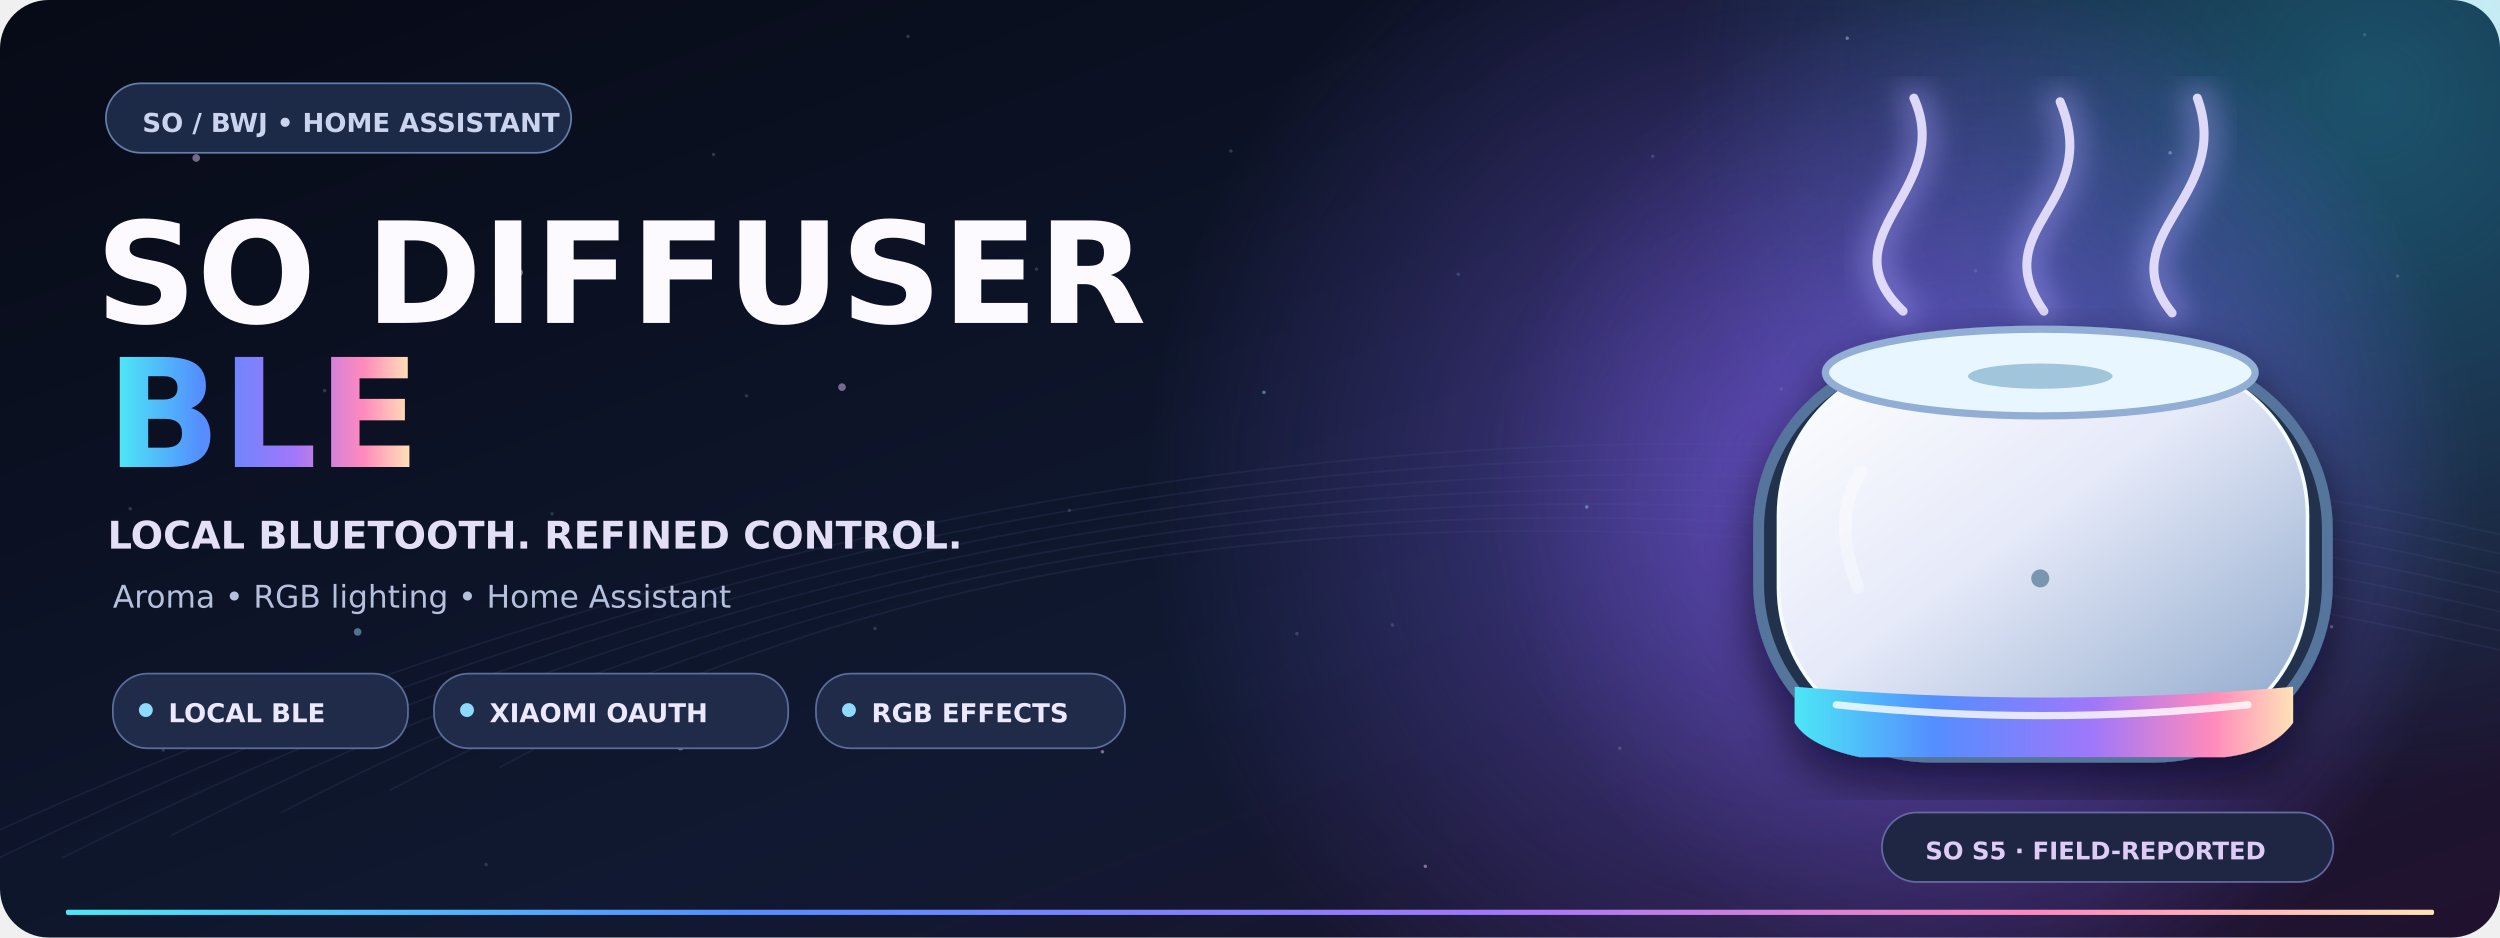
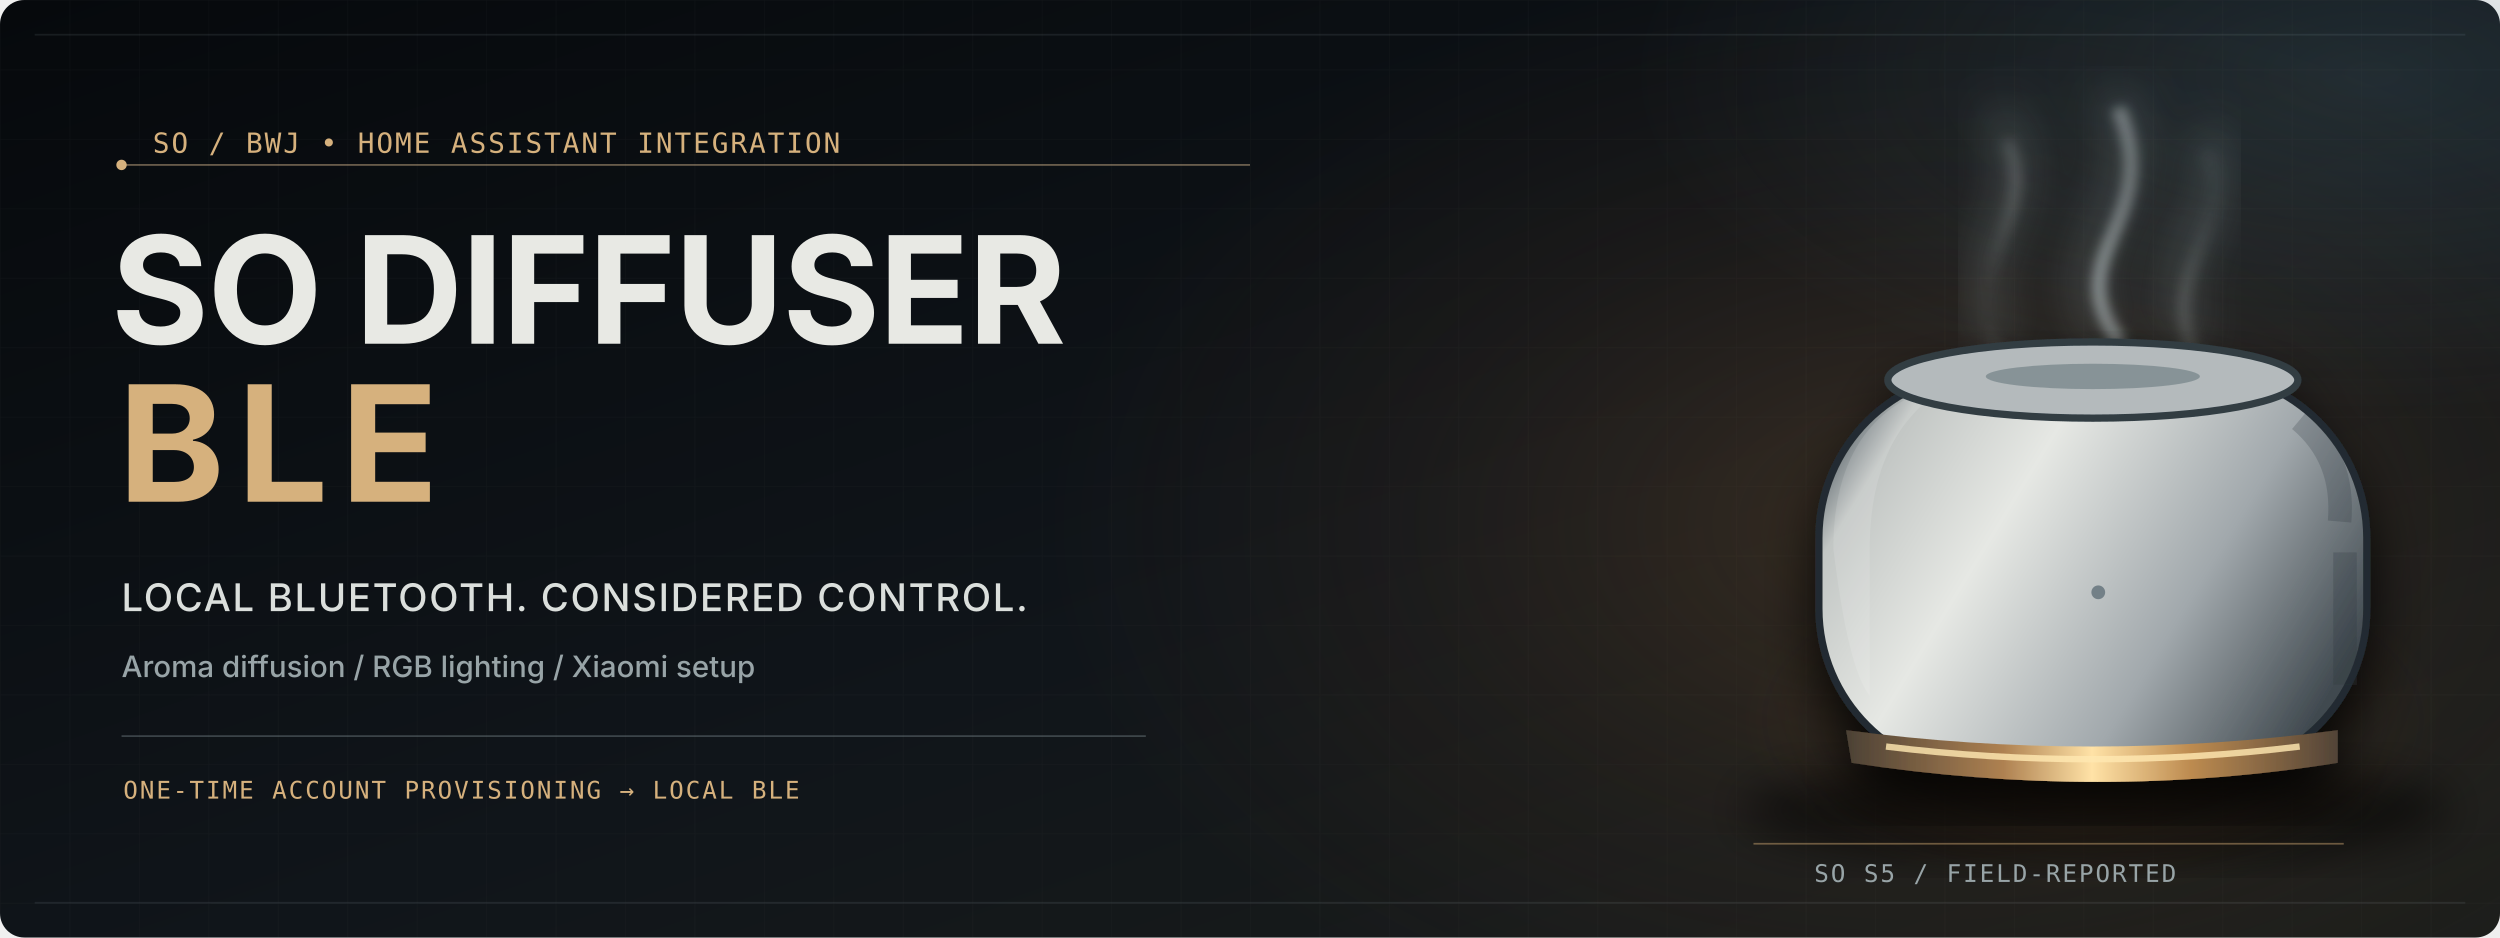
- <svg xmlns="http://www.w3.org/2000/svg" width="1440" height="540" viewBox="0 0 1440 540" role="img" aria-label="SO Diffuser BLE local Bluetooth for Home Assistant">
+ <svg xmlns="http://www.w3.org/2000/svg" width="1440" height="540" viewBox="0 0 1440 540" role="img" aria-label="Cinematic dark diffuser with local Bluetooth and subtle amber illumination">
  <defs>
-     <linearGradient id="bg" x1="0" y1="0" x2="1" y2="1">
-       <stop stop-color="#070A16" />
-       <stop offset=".6" stop-color="#101931" />
-       <stop offset="1" stop-color="#21122F" />
+     <linearGradient id="back" x1="0" y1="0" x2=".94" y2="1">
+       <stop stop-color="#06090C" />
+       <stop offset=".58" stop-color="#10151A" />
+       <stop offset="1" stop-color="#1B1D1B" />
    </linearGradient>
-     <linearGradient id="metal" x1="0" y1="0" x2="1" y2="1">
-       <stop stop-color="#FFFFFF" />
-       <stop offset=".45" stop-color="#E6EAF9" />
-       <stop offset="1" stop-color="#89A4C8" />
+     <linearGradient id="ceramic" x1="0" y1=".2" x2="1" y2=".65">
+       <stop stop-color="#59636A" />
+       <stop offset=".10" stop-color="#C2C6C4" />
+       <stop offset=".34" stop-color="#E6E8E4" />
+       <stop offset=".70" stop-color="#A1A8AC" />
+       <stop offset="1" stop-color="#414A50" />
    </linearGradient>
-     <linearGradient id="aura" x1="0" y1="0" x2="1" y2="0">
-       <stop stop-color="#4DE6F6" />
-       <stop offset=".28" stop-color="#548EFF" />
-       <stop offset=".6" stop-color="#A077FA" />
-       <stop offset=".84" stop-color="#FF8ABC" />
-       <stop offset="1" stop-color="#FFE0B7" />
+     <linearGradient id="edge" x1="0" y1="0" x2="1" y2="0">
+       <stop stop-color="#4B4135" />
+       <stop offset=".32" stop-color="#AE8151" />
+       <stop offset=".5" stop-color="#FFE2A6" />
+       <stop offset=".7" stop-color="#BD8B50" />
+       <stop offset="1" stop-color="#514337" />
    </linearGradient>
-     <linearGradient id="gold" x1="0" y1="0" x2="1" y2="0">
-       <stop stop-color="#B28756" />
-       <stop offset=".55" stop-color="#FFE8BB" />
-       <stop offset="1" stop-color="#CAA178" />
+     <linearGradient id="card" x1="0" y1="0" x2="1" y2="1">
+       <stop stop-color="#151B20" />
+       <stop offset="1" stop-color="#0A1015" />
    </linearGradient>
    <radialGradient id="halo">
-       <stop stop-color="#8764FE" stop-opacity=".50" />
-       <stop offset="1" stop-color="#8764FE" stop-opacity="0" />
+       <stop stop-color="#9E6B38" stop-opacity=".27" />
+       <stop offset=".60" stop-color="#89572C" stop-opacity=".09" />
+       <stop offset="1" stop-color="#985927" stop-opacity="0" />
    </radialGradient>
-     <radialGradient id="blue">
-       <stop stop-color="#3BDDFD" stop-opacity=".30" />
-       <stop offset="1" stop-color="#3BDDFD" stop-opacity="0" />
+     <radialGradient id="cool">
+       <stop stop-color="#7199A4" stop-opacity=".18" />
+       <stop offset="1" stop-color="#7199A4" stop-opacity="0" />
    </radialGradient>
-     <linearGradient id="panel" x1="0" y1="0" x2="1" y2="1">
-       <stop stop-color="#202C4A" />
-       <stop offset="1" stop-color="#191D39" />
+     <linearGradient id="mist">
+       <stop stop-color="#E1E8E5" stop-opacity="0" />
+       <stop offset=".45" stop-color="#CCD8DB" stop-opacity=".55" />
+       <stop offset="1" stop-color="#DCE5E4" stop-opacity=".02" />
    </linearGradient>
-     <filter id="glow">
-       <feGaussianBlur stdDeviation="8" />
+     <filter id="soft">
+       <feGaussianBlur stdDeviation="12" />
    </filter>
-     <filter id="shadow">
-       <feDropShadow dx="0" dy="12" stdDeviation="13" flood-color="#020512" flood-opacity=".65" />
+     <filter id="fog">
+       <feGaussianBlur stdDeviation="3" />
    </filter>
+     <filter id="drop">
+       <feDropShadow dx="0" dy="18" stdDeviation="15" flood-color="#000" flood-opacity=".85" />
+     </filter>
+     <pattern id="scan" width="40" height="40" patternUnits="userSpaceOnUse">
+       <path d="M40 0H0V40" fill="none" stroke="#9DABAF" stroke-opacity=".045" stroke-width=".7" />
+     </pattern>
  </defs>
-   <rect x="0" y="0" width="1440" height="540" rx="28" fill="url(#bg)" stroke="none" stroke-width="1" />
-   <circle cx="1036.8" cy="280.8" r="378" fill="url(#halo)" />
-   <circle cx="1368" cy="54" r="405" fill="url(#blue)" />
-   <circle cx="113" cy="91" r="2.2" fill="#EBCFFF" opacity=".47" />
-   <circle cx="430" cy="228" r="1" fill="#9FD8FF" opacity=".19" />
-   <circle cx="747" cy="365" r="1" fill="#EBCFFF" opacity=".19" />
-   <circle cx="1064" cy="22" r="1" fill="#9FD8FF" opacity=".47" />
-   <circle cx="1381" cy="159" r="1" fill="#EBCFFF" opacity=".19" />
-   <circle cx="318" cy="296" r="1" fill="#9FD8FF" opacity=".19" />
-   <circle cx="635" cy="433" r="1" fill="#EBCFFF" opacity=".47" />
-   <circle cx="952" cy="90" r="1" fill="#9FD8FF" opacity=".19" />
-   <circle cx="1269" cy="227" r="1" fill="#EBCFFF" opacity=".19" />
-   <circle cx="206" cy="364" r="2.2" fill="#9FD8FF" opacity=".47" />
-   <circle cx="523" cy="21" r="1" fill="#EBCFFF" opacity=".19" />
-   <circle cx="840" cy="158" r="1" fill="#9FD8FF" opacity=".19" />
-   <circle cx="1157" cy="295" r="1" fill="#EBCFFF" opacity=".47" />
-   <circle cx="94" cy="432" r="1" fill="#9FD8FF" opacity=".19" />
-   <circle cx="411" cy="89" r="1" fill="#EBCFFF" opacity=".19" />
-   <circle cx="728" cy="226" r="1" fill="#9FD8FF" opacity=".47" />
-   <circle cx="1045" cy="363" r="1" fill="#EBCFFF" opacity=".19" />
-   <circle cx="1362" cy="20" r="1" fill="#9FD8FF" opacity=".19" />
-   <circle cx="299" cy="157" r="2.2" fill="#EBCFFF" opacity=".47" />
-   <circle cx="616" cy="294" r="1" fill="#9FD8FF" opacity=".19" />
-   <circle cx="933" cy="431" r="1" fill="#EBCFFF" opacity=".19" />
-   <circle cx="1250" cy="88" r="1" fill="#9FD8FF" opacity=".47" />
-   <circle cx="187" cy="225" r="1" fill="#EBCFFF" opacity=".19" />
-   <circle cx="504" cy="362" r="1" fill="#9FD8FF" opacity=".19" />
-   <circle cx="821" cy="499" r="1" fill="#EBCFFF" opacity=".47" />
-   <circle cx="1138" cy="156" r="1" fill="#9FD8FF" opacity=".19" />
-   <circle cx="75" cy="293" r="1" fill="#EBCFFF" opacity=".19" />
-   <circle cx="392" cy="430" r="2.2" fill="#9FD8FF" opacity=".47" />
-   <circle cx="709" cy="87" r="1" fill="#EBCFFF" opacity=".19" />
-   <circle cx="1026" cy="224" r="1" fill="#9FD8FF" opacity=".19" />
-   <circle cx="1343" cy="361" r="1" fill="#EBCFFF" opacity=".47" />
-   <circle cx="280" cy="498" r="1" fill="#9FD8FF" opacity=".19" />
-   <circle cx="597" cy="155" r="1" fill="#EBCFFF" opacity=".19" />
-   <circle cx="914" cy="292" r="1" fill="#9FD8FF" opacity=".47" />
-   <circle cx="1231" cy="429" r="1" fill="#EBCFFF" opacity=".19" />
-   <circle cx="168" cy="86" r="1" fill="#9FD8FF" opacity=".19" />
-   <circle cx="485" cy="223" r="2.2" fill="#EBCFFF" opacity=".47" />
-   <circle cx="802" cy="360" r="1" fill="#9FD8FF" opacity=".19" />
-   <path d="M-90 520Q730 120 1510 325" stroke="#44517E" stroke-width="1" fill="none" stroke-linecap="round" stroke-linejoin="round" opacity=".19" />
-   <path d="M-27 507Q730 133 1510 336" stroke="#44517E" stroke-width="1" fill="none" stroke-linecap="round" stroke-linejoin="round" opacity=".19" />
-   <path d="M36 494Q730 146 1510 347" stroke="#44517E" stroke-width="1" fill="none" stroke-linecap="round" stroke-linejoin="round" opacity=".19" />
-   <path d="M99 481Q730 159 1510 358" stroke="#44517E" stroke-width="1" fill="none" stroke-linecap="round" stroke-linejoin="round" opacity=".19" />
-   <path d="M162 468Q730 172 1510 369" stroke="#44517E" stroke-width="1" fill="none" stroke-linecap="round" stroke-linejoin="round" opacity=".19" />
-   <path d="M225 455Q730 185 1510 380" stroke="#44517E" stroke-width="1" fill="none" stroke-linecap="round" stroke-linejoin="round" opacity=".19" />
-   <path d="M288 442Q730 198 1510 391" stroke="#44517E" stroke-width="1" fill="none" stroke-linecap="round" stroke-linejoin="round" opacity=".19" />
-   <rect x="61" y="48" width="268" height="40" rx="20" fill="#1C2A47" stroke="#637EA8" stroke-width="1" />
-   <text x="82" y="76" font-family="DejaVu Sans,Arial,sans-serif" font-size="15" font-weight="650" fill="#CAD4EF">SO / BWJ   •   HOME ASSISTANT</text>
-   <text x="55" y="186" font-family="DejaVu Sans,Arial,sans-serif" font-size="81" font-weight="750" fill="#FCFAFF">SO DIFFUSER</text>
-   <text x="61" y="269" font-family="DejaVu Sans,Arial,sans-serif" font-size="87" font-weight="750" fill="url(#aura)">BLE</text>
-   <text x="62" y="316" font-family="DejaVu Sans,Arial,sans-serif" font-size="22" font-weight="600" fill="#E3DFF6">LOCAL BLUETOOTH. REFINED CONTROL.</text>
-   <text x="65" y="350" font-family="DejaVu Sans,Arial,sans-serif" font-size="18" font-weight="450" fill="#B4C0DC">Aroma • RGB lighting • Home Assistant</text>
-   <rect x="65" y="388" width="170" height="43" rx="20" fill="#202A49" stroke="#5C6D9C" stroke-width="1" />
-   <circle cx="84" cy="409" r="4" fill="#8CDBFF" />
-   <text x="97" y="416" font-family="DejaVu Sans,Arial,sans-serif" font-size="15" font-weight="650" fill="#ECE9FF">LOCAL BLE</text>
-   <rect x="250" y="388" width="204" height="43" rx="20" fill="#202A49" stroke="#5C6D9C" stroke-width="1" />
-   <circle cx="269" cy="409" r="4" fill="#8CDBFF" />
-   <text x="282" y="416" font-family="DejaVu Sans,Arial,sans-serif" font-size="15" font-weight="650" fill="#ECE9FF">XIAOMI OAUTH</text>
-   <rect x="470" y="388" width="178" height="43" rx="20" fill="#202A49" stroke="#5C6D9C" stroke-width="1" />
-   <circle cx="489" cy="409" r="4" fill="#8CDBFF" />
-   <text x="502" y="416" font-family="DejaVu Sans,Arial,sans-serif" font-size="15" font-weight="650" fill="#ECE9FF">RGB EFFECTS</text>
-   <circle cx="1144" cy="281" r="285" fill="url(#halo)" />
-   <g transform="translate(910 -9) scale(1.04)">
-     <path d="M179 181C135 139 208 114 185 63 M257 181C224 134 290 122 266 65 M328 182C293 139 362 118 342 63" stroke="#A7A4FF" stroke-width="16" fill="none" stroke-linecap="round" stroke-linejoin="round" opacity=".44" filter="url(#glow)" />
-     <path d="M179 181C135 139 208 114 185 63 M257 181C224 134 290 122 266 65 M328 182C293 139 362 118 342 63" stroke="#E9E3FF" stroke-width="5" fill="none" stroke-linecap="round" stroke-linejoin="round" opacity=".92" />
-     <g filter="url(#shadow)">
-       <rect x="99" y="206" width="315" height="222" rx="96" fill="#21324E" stroke="#56749C" stroke-width="6" />
-       <rect x="110" y="208" width="293" height="212" rx="86" fill="url(#metal)" stroke="#F5FCFF" stroke-width="2" />
-       <ellipse cx="255" cy="215" rx="119" ry="24" fill="#E8F7FF" stroke="#92AED4" stroke-width="4" />
-       <ellipse cx="255" cy="217" rx="40" ry="7" fill="#85B2CC" opacity=".72" />
-       <path d="M119 389Q260 401 395 389V409Q383 425 357 428H155Q127 422 119 409Z" fill="url(#aura)" />
-       <path d="M142 399Q256 411 370 399" stroke="#FFFFFF" stroke-width="4" fill="none" stroke-linecap="round" stroke-linejoin="round" opacity=".8" />
-       <circle cx="255" cy="329" r="5" fill="#7996B1" />
-       <path d="M156 270Q139 295 154 334" stroke="#FFFFFF" stroke-width="7" fill="none" stroke-linecap="round" stroke-linejoin="round" opacity=".35" />
+   <rect width="1440" height="540" rx="14" fill="url(#back)" />
+   <rect width="1440" height="540" rx="14" fill="url(#scan)" />
+   <path d="M20 20H1420M20 520H1420" stroke="#8F9DA2" stroke-opacity=".13" />
+   <ellipse cx="1109" cy="302" rx="504" ry="324" fill="url(#halo)" />
+   <ellipse cx="1368" cy="43" rx="432" ry="194" fill="url(#cool)" />
+   <path d="M70 95H720" stroke="#D0B38B" stroke-opacity=".5" />
+   <circle cx="70" cy="95" r="3" fill="#D6B17D" />
+   <text x="88" y="88" font-family="DejaVu Sans Mono,monospace" font-size="16" letter-spacing="1.1" fill="#D6B17D">SO / BWJ    •    HOME ASSISTANT INTEGRATION</text>
+   <text x="64" y="198" font-family="Inter,DejaVu Sans,Arial,sans-serif" font-size="86" font-weight="750" letter-spacing="-0.8" fill="#E8E9E4">SO DIFFUSER</text>
+   <text x="68" y="289" font-family="Inter,DejaVu Sans,Arial,sans-serif" font-size="93" font-weight="730" letter-spacing="7" fill="#D6B17D">BLE</text>
+   <text x="70" y="352" font-family="Inter,DejaVu Sans,Arial,sans-serif" font-size="22" font-weight="520" letter-spacing="1" fill="#DBDFDC">LOCAL BLUETOOTH. CONSIDERED CONTROL.</text>
+   <text x="70" y="390" font-family="Inter,DejaVu Sans,Arial,sans-serif" font-size="17" font-weight="450" letter-spacing="0" fill="#98A4A7">Aroma diffusion  /  RGB lighting  /  Xiaomi setup</text>
+   <path d="M70 424H660" stroke="#7B888D" stroke-opacity=".42" />
+   <text x="71" y="460" font-family="DejaVu Sans Mono,monospace" font-size="14" letter-spacing="1.1" fill="#D6B17D">ONE-TIME ACCOUNT PROVISIONING  →  LOCAL BLE</text>
+   <g transform="translate(939,12) scale(1.045)">
+     <g>
+       <ellipse cx="257" cy="435" rx="195" ry="31" fill="#000" opacity=".5" filter="url(#soft)" />
+       <ellipse cx="255" cy="385" rx="195" ry="95" fill="url(#halo)" />
+       <path d="M206 177C167 132 236 107 202 49M263 177C228 118 298 101 265 39M311 177C279 130 343 102 317 62" stroke="#B9CBCB" stroke-width="19" opacity=".19" fill="none" filter="url(#soft)" />
+       <path d="M202 183C174 140 228 110 207 66M270 177C234 128 296 111 269 48M311 183C290 135 338 113 318 72" stroke="url(#mist)" stroke-width="8" fill="none" filter="url(#fog)" />
+       <g filter="url(#drop)">
+         <rect x="104" y="194" width="302" height="221" rx="91" fill="url(#ceramic)" stroke="#242C31" stroke-width="4" />
+         <path d="M112 291Q112 227 157 206L168 206Q131 233 132 295V372Q120 357 112 291" fill="#FFFFFF" opacity=".12" />
+         <path d="M391 276Q394 241 369 220M394 293V366" stroke="#283139" stroke-opacity=".22" stroke-width="13" fill="none" />
+         <ellipse cx="255" cy="198" rx="113" ry="21" fill="#B4BABC" stroke="#303C43" stroke-width="4" />
+         <ellipse cx="255" cy="196" rx="59" ry="7" fill="#697A7F" opacity=".60" />
+         <path d="M119 391Q255 409 390 391V409Q259 430 122 409Z" fill="url(#edge)" />
+         <path d="M141 400Q255 414 369 400" fill="none" stroke="#FFE8B1" stroke-width="3.5" opacity=".82" />
+         <circle cx="258" cy="315" r="3.8" fill="#738087" />
+       </g>
    </g>
  </g>
-   <rect x="1084" y="468" width="260" height="40" rx="20" fill="#1F2644" stroke="#646AA0" stroke-width="1" />
-   <text x="1109" y="495" font-family="DejaVu Sans,Arial,sans-serif" font-size="14" font-weight="620" fill="#DCCCF6">SO S5  ·  FIELD-REPORTED</text>
-   <rect x="38" y="524" width="1364" height="3" rx="1" fill="url(#aura)" stroke="none" stroke-width="1" />
+   <path d="M1010 486H1350" stroke="#D2AB73" stroke-opacity=".46" />
+   <text x="1045" y="508" font-family="DejaVu Sans Mono,monospace" font-size="14" letter-spacing="1.1" fill="#98A4A7">SO S5  /  FIELD-REPORTED</text>
</svg>
